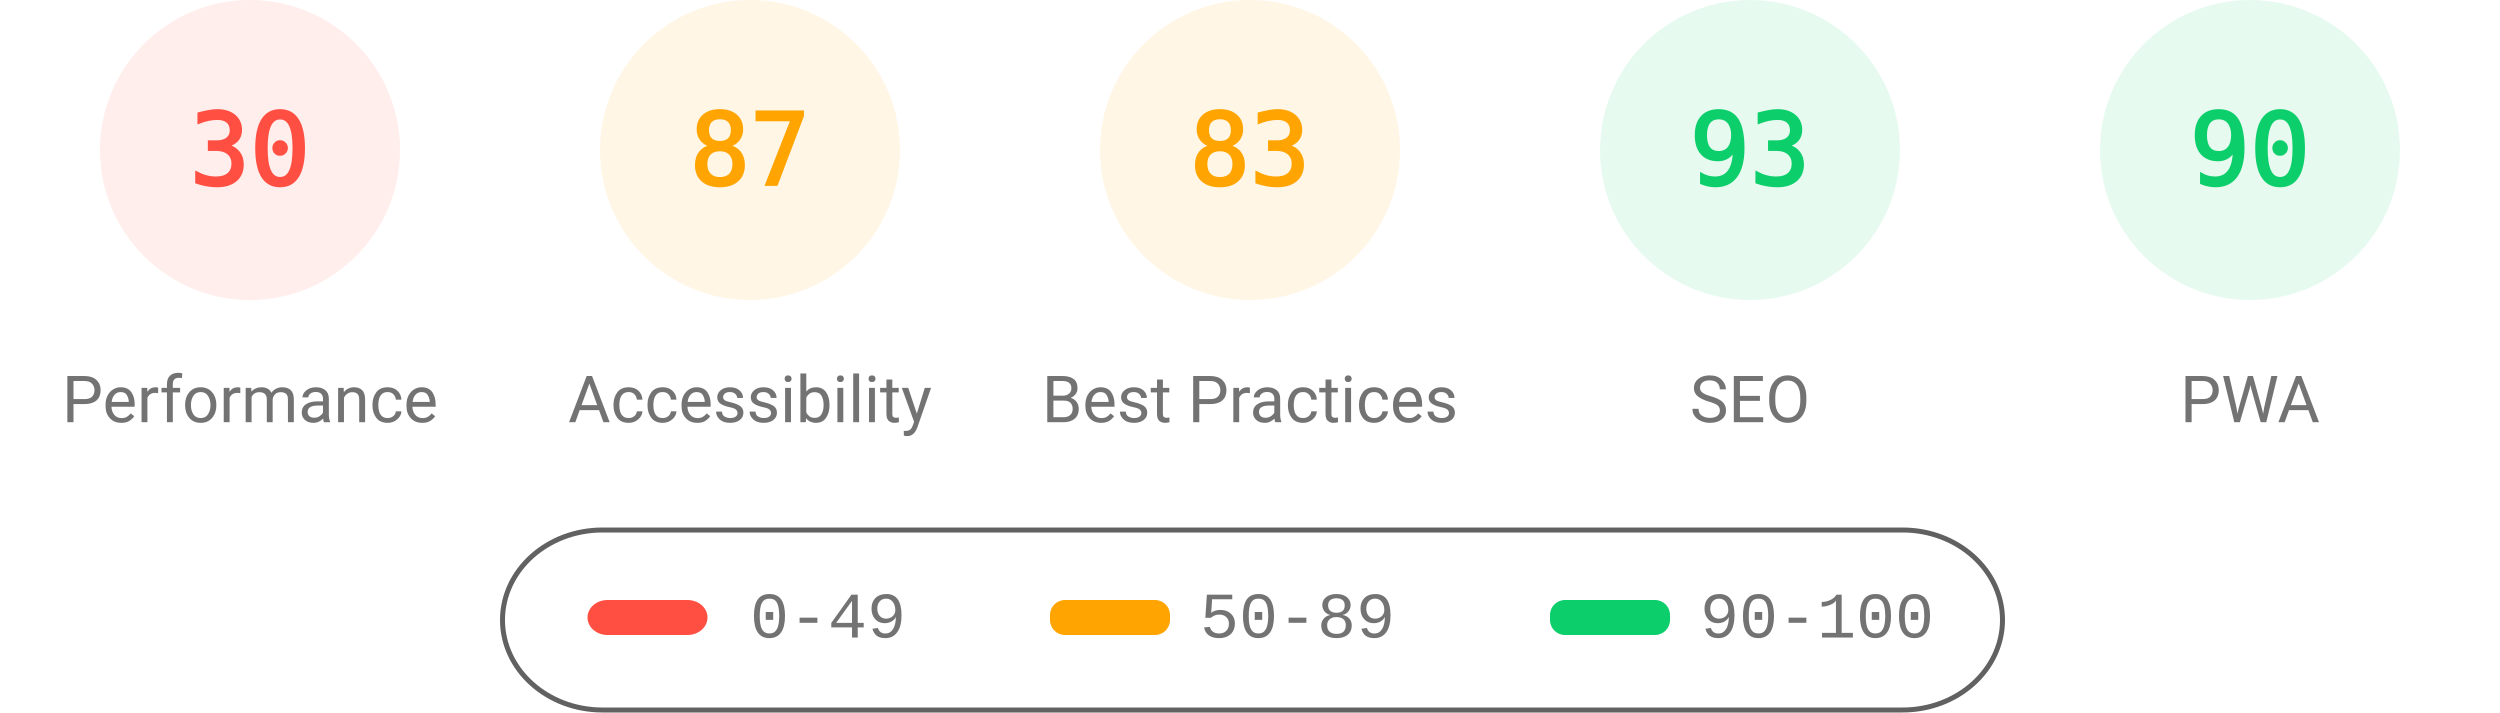
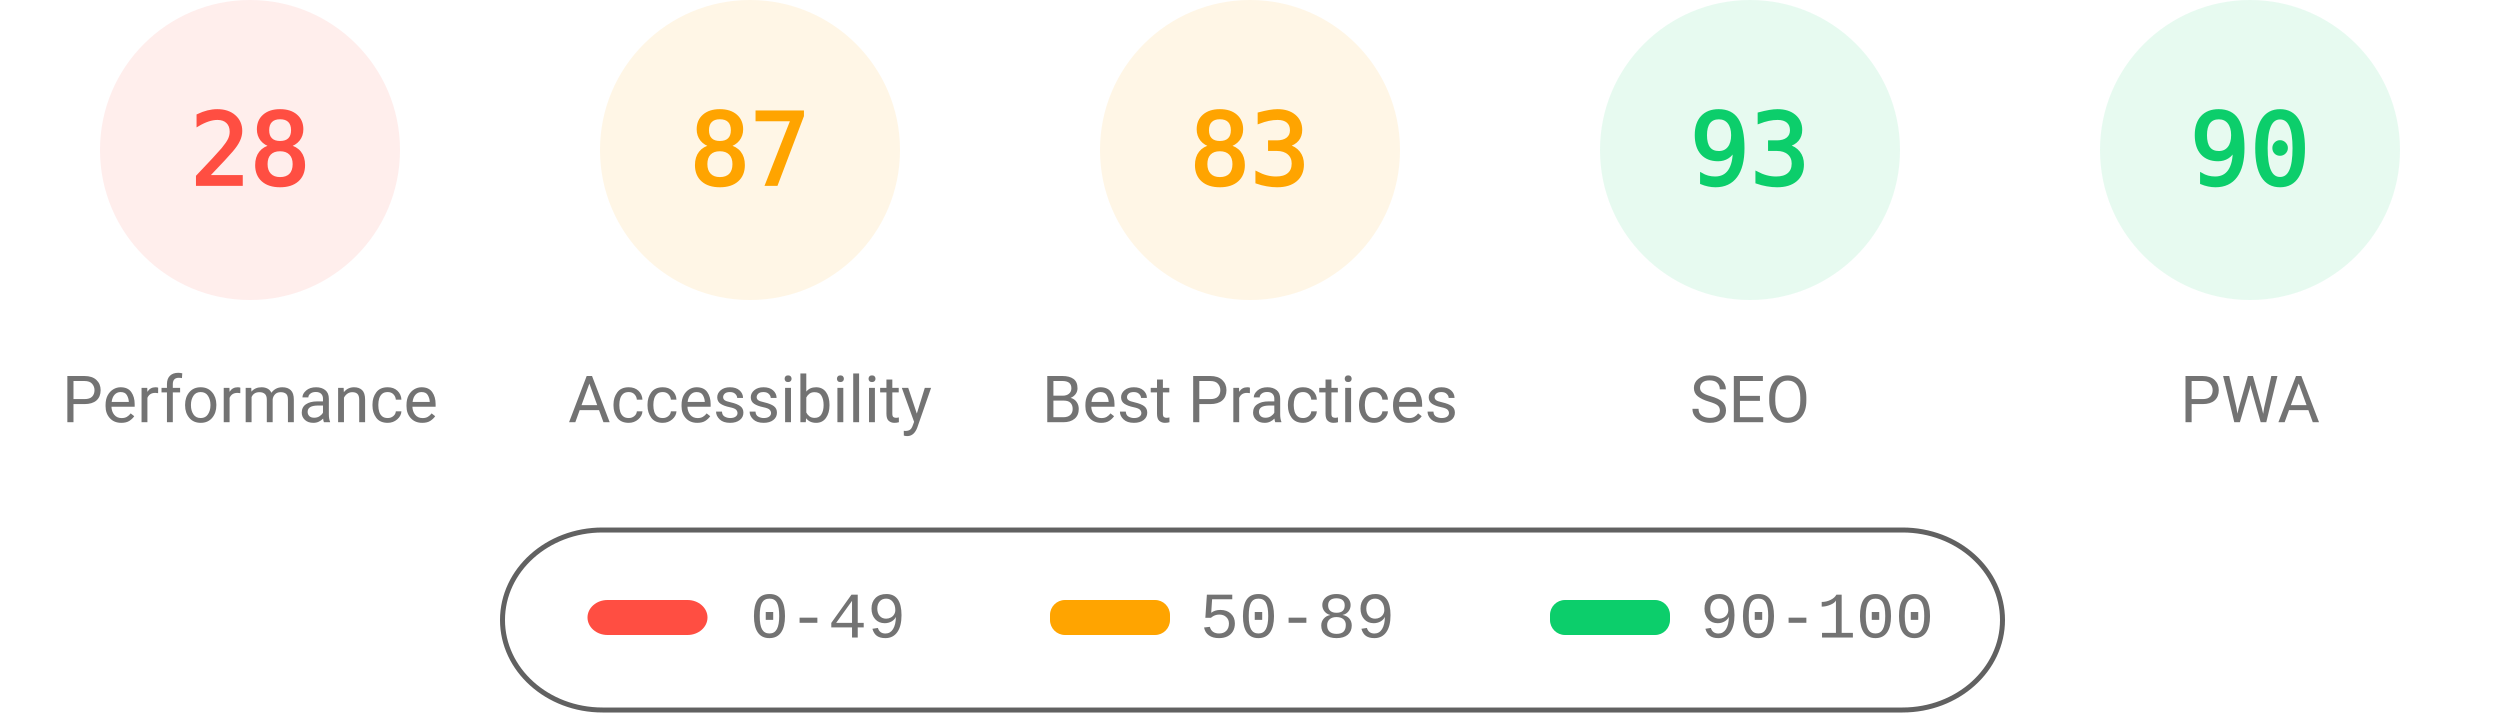
<svg xmlns="http://www.w3.org/2000/svg" fill="none" width="1000" height="285">
  <style>.gauge-base{opacity:.1}.gauge-arc{fill:none;animation-delay:250ms;stroke-linecap:round;transform:rotate(-90deg);transform-origin:100px 60px;animation:load-gauge 1s ease forwards}.guage-text{font-size:40px;font-family:monospace;text-align:center}.guage-red{color:#ff4e42;fill:#ff4e42;stroke:#ff4e42}.guage-orange{color:#ffa400;fill:#ffa400;stroke:#ffa400}.guage-green{color:#0cce6b;fill:#0cce6b;stroke:#0cce6b}.guage-undefined{color:#5c5c5c;fill:#5c5c5c;stroke:#5c5c5c}.guage-title{color:#737373;fill:#737373;stroke:none;font-size:26px;line-height:26px;font-family:Roboto,Halvetica,Arial,sans-serif}@keyframes load-gauge{from{stroke-dasharray:0 352.858}}</style>
  <svg class="guage-div guage-perf guage-red" viewBox="0 0 200 200" width="200" height="200">
    <circle class="gauge-base" r="56" cx="100" cy="60" stroke-width="8" />
-     <circle class="gauge-arc guage-arc-1" r="56" cx="100" cy="60" stroke-width="8" style="stroke-dasharray:105.557,351.858" />
-     <text class="guage-text" x="100" y="60" alignment-baseline="central" dominant-baseline="central" text-anchor="middle">30</text>
+     <circle class="gauge-arc guage-arc-1" r="56" cx="100" cy="60" stroke-width="8" style="stroke-dasharray:98.52,351.858" />
+     <text class="guage-text" x="100" y="60" alignment-baseline="central" dominant-baseline="central" text-anchor="middle">28</text>
    <text class="guage-title" x="100" y="160" alignment-baseline="central" dominant-baseline="central" text-anchor="middle">Performance</text>
  </svg>
  <svg class="guage-div guage-acc guage-orange" viewBox="0 0 200 200" width="200" height="200" x="200">
    <circle class="gauge-base" r="56" cx="100" cy="60" stroke-width="8" />
    <circle class="gauge-arc guage-arc-2" r="56" cx="100" cy="60" stroke-width="8" style="stroke-dasharray:306.116,351.858" />
    <text class="guage-text" x="100" y="60" alignment-baseline="central" dominant-baseline="central" text-anchor="middle">87</text>
    <text class="guage-title" x="100" y="160" alignment-baseline="central" dominant-baseline="central" text-anchor="middle">Accessibility</text>
  </svg>
  <svg class="guage-div guage-best guage-orange" viewBox="0 0 200 200" width="200" height="200" x="400">
    <circle class="gauge-base" r="56" cx="100" cy="60" stroke-width="8" />
    <circle class="gauge-arc guage-arc-3" r="56" cx="100" cy="60" stroke-width="8" style="stroke-dasharray:292.042,351.858" />
    <text class="guage-text" x="100" y="60" alignment-baseline="central" dominant-baseline="central" text-anchor="middle">83</text>
    <text class="guage-title" x="100" y="160" alignment-baseline="central" dominant-baseline="central" text-anchor="middle">Best Practices</text>
  </svg>
  <svg class="guage-div guage-seo guage-green" viewBox="0 0 200 200" width="200" height="200" x="600">
    <circle class="gauge-base" r="56" cx="100" cy="60" stroke-width="8" />
    <circle class="gauge-arc guage-arc-4" r="56" cx="100" cy="60" stroke-width="8" style="stroke-dasharray:327.228,351.858" />
    <text class="guage-text" x="100" y="60" alignment-baseline="central" dominant-baseline="central" text-anchor="middle">93</text>
    <text class="guage-title" x="100" y="160" alignment-baseline="central" dominant-baseline="central" text-anchor="middle">SEO</text>
  </svg>
  <svg class="guage-div guage-pwa guage-green" viewBox="0 0 200 200" width="200" height="200" x="800">
    <circle class="gauge-base" r="56" cx="100" cy="60" stroke-width="8" />
    <circle class="gauge-arc guage-arc-4" r="56" cx="100" cy="60" stroke-width="8" style="stroke-dasharray:316.672,351.858" />
    <text class="guage-text" x="100" y="60" alignment-baseline="central" dominant-baseline="central" text-anchor="middle">90</text>
    <text class="guage-title" x="100" y="160" alignment-baseline="central" dominant-baseline="central" text-anchor="middle">PWA</text>
  </svg>
  <svg width="604" height="76" x="200" y="210">
    <path fill="none" id="canvas_background" d="M-1-1h604v80H-1z" />
    <rect fill-opacity="0" stroke="#616161" stroke-width="2" rx="40" id="svg_2" height="72" width="600" y="2" x="1" fill="#000" />
    <rect stroke="#000" rx="8" id="svg_3" height="14" width="48" y="30" x="35" stroke-opacity="null" stroke-width="0" fill="#ff4e42" />
    <rect stroke="#000" rx="6" id="svg_4" height="14" width="48" y="30" x="220" stroke-opacity="null" stroke-width="0" fill="#ffa400" />
    <rect stroke="#000" rx="6" id="svg_5" height="14" width="48" y="30" x="420" stroke-opacity="null" stroke-width="0" fill="#0cce6b" />
    <text xml:space="preserve" text-anchor="start" font-family="'Courier New', Courier, monospace" font-size="26" id="svg_6" y="45" x="100" stroke-opacity="null" stroke-width="0" stroke="#000" fill="#737373">0-49</text>
    <text xml:space="preserve" text-anchor="start" font-family="'Courier New', Courier, monospace" font-size="26" id="svg_7" y="45" x="280" stroke-opacity="null" stroke-width="0" stroke="#000" fill="#737373">50-89</text>
    <text xml:space="preserve" text-anchor="start" font-family="'Courier New', Courier, monospace" font-size="26" id="svg_8" y="45" x="480" stroke-opacity="null" stroke-width="0" stroke="#000" fill="#737373">90-100</text>
  </svg>
</svg>
